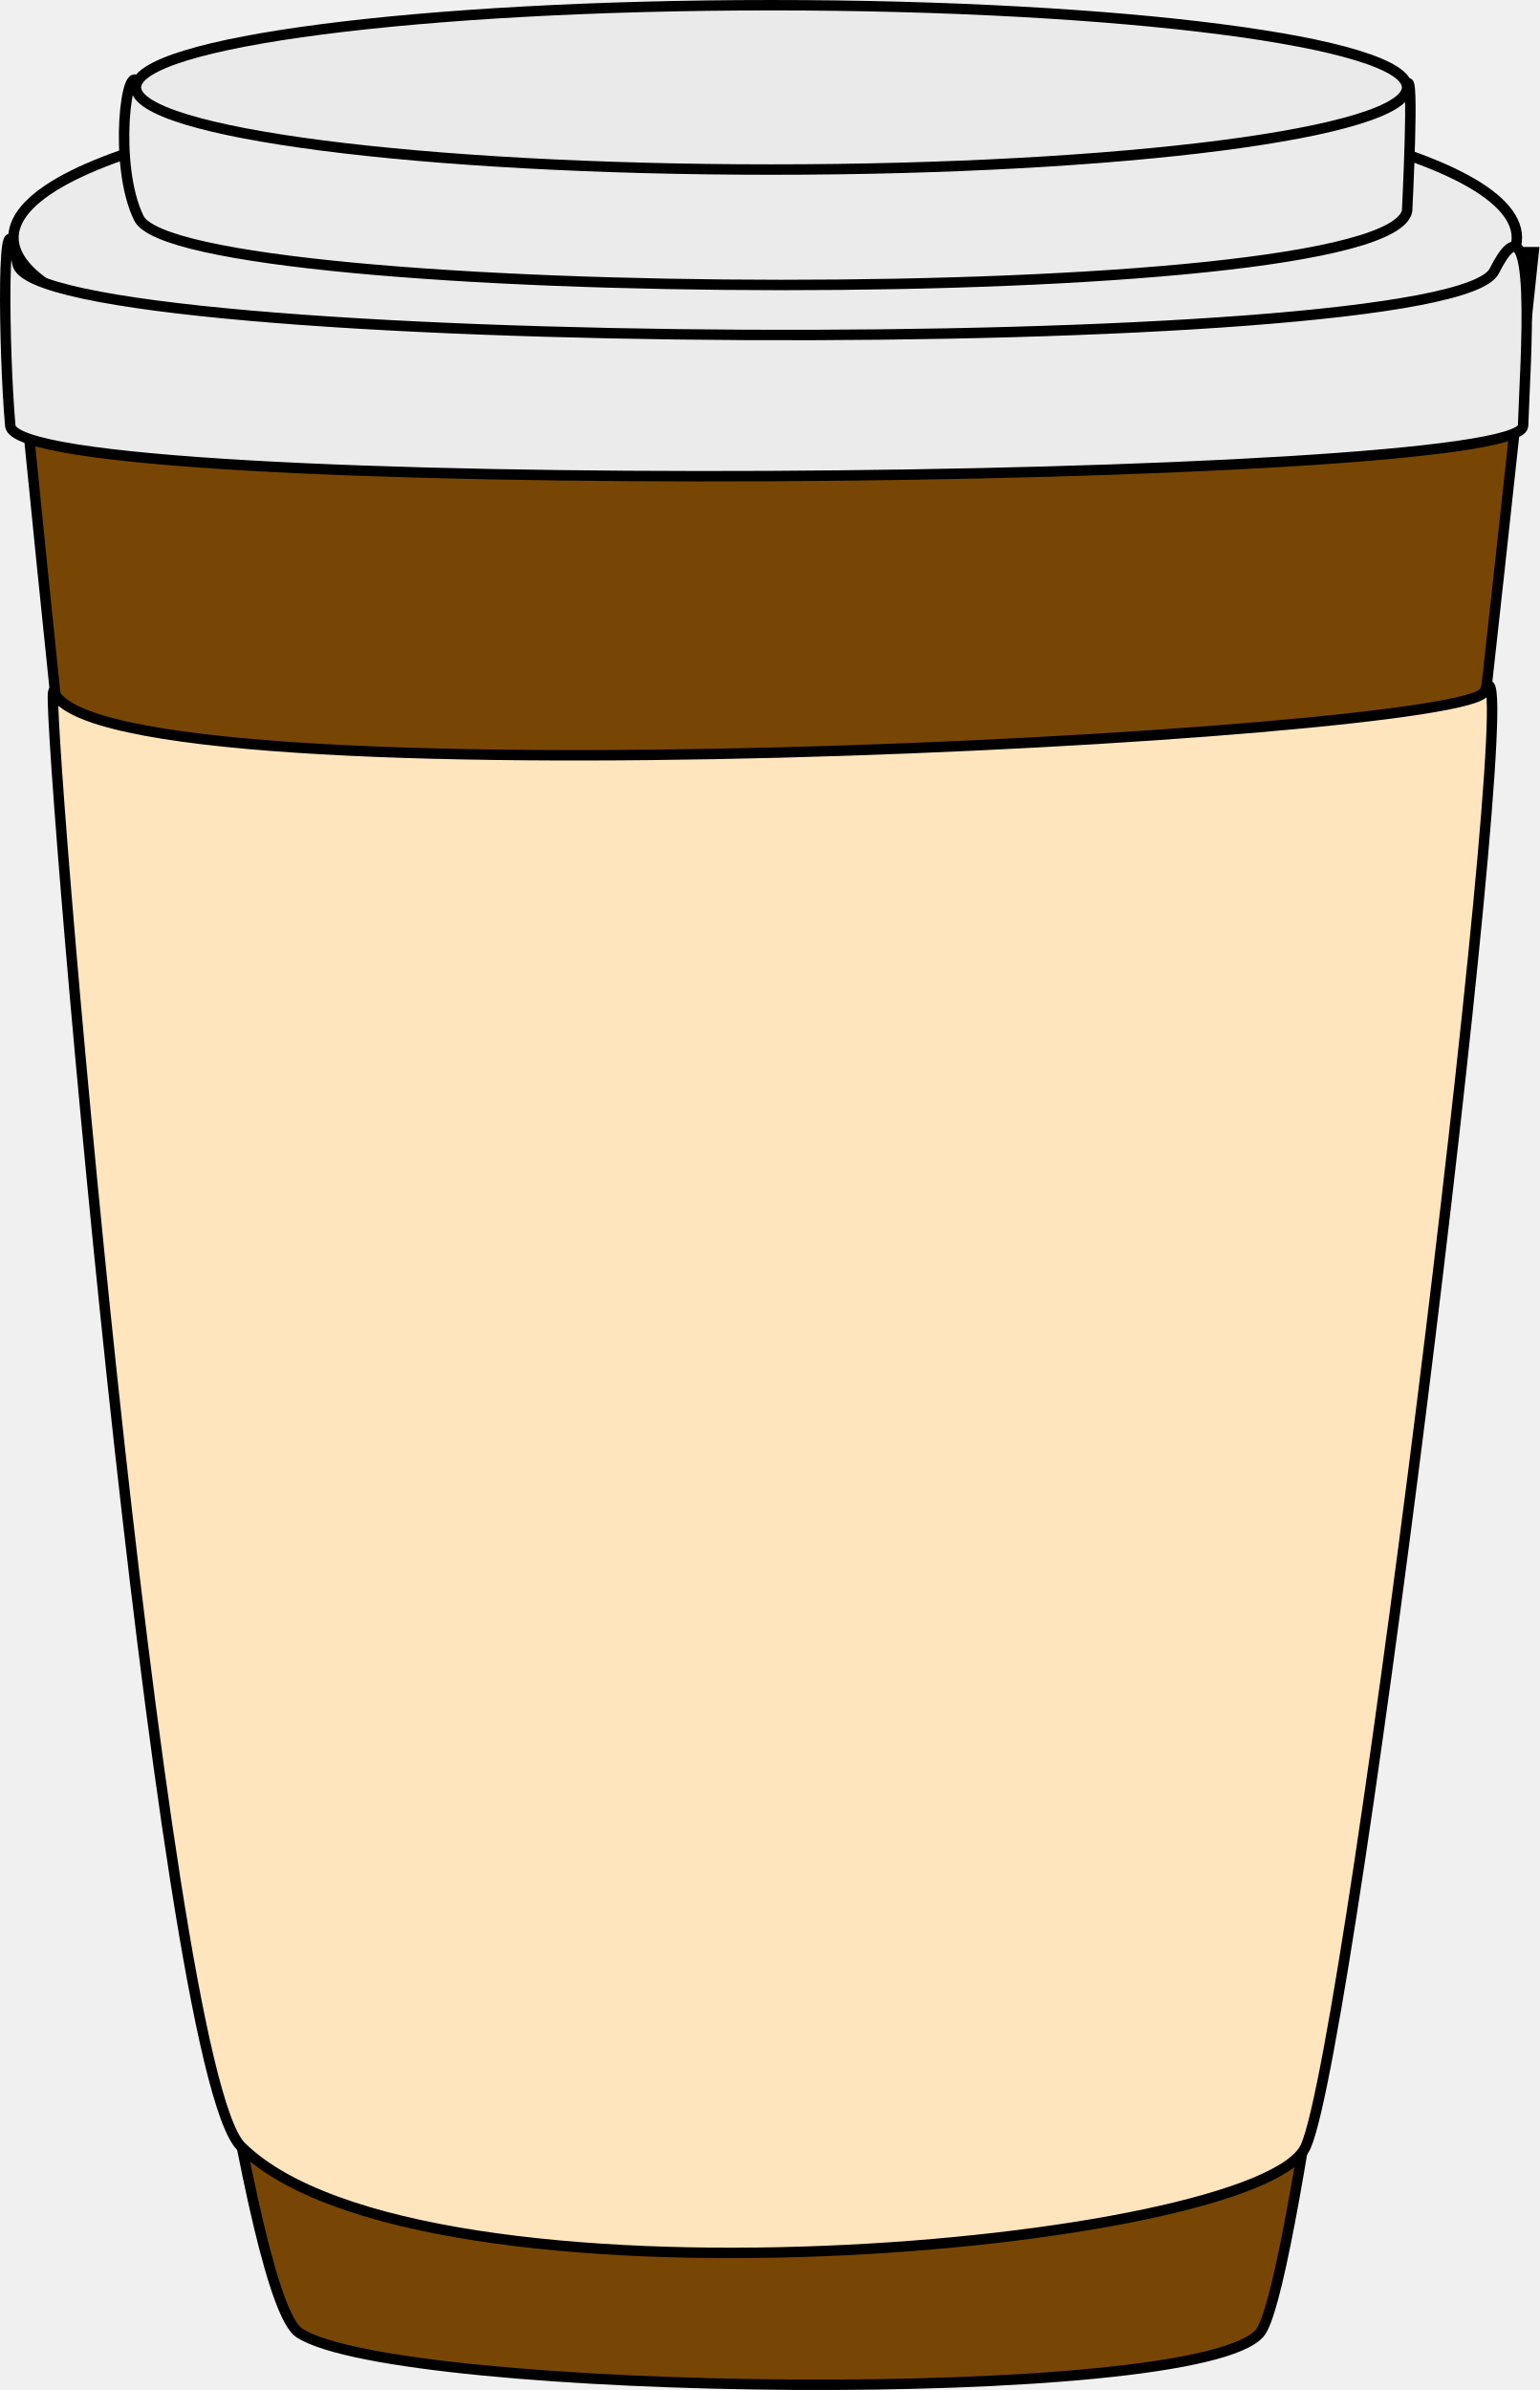
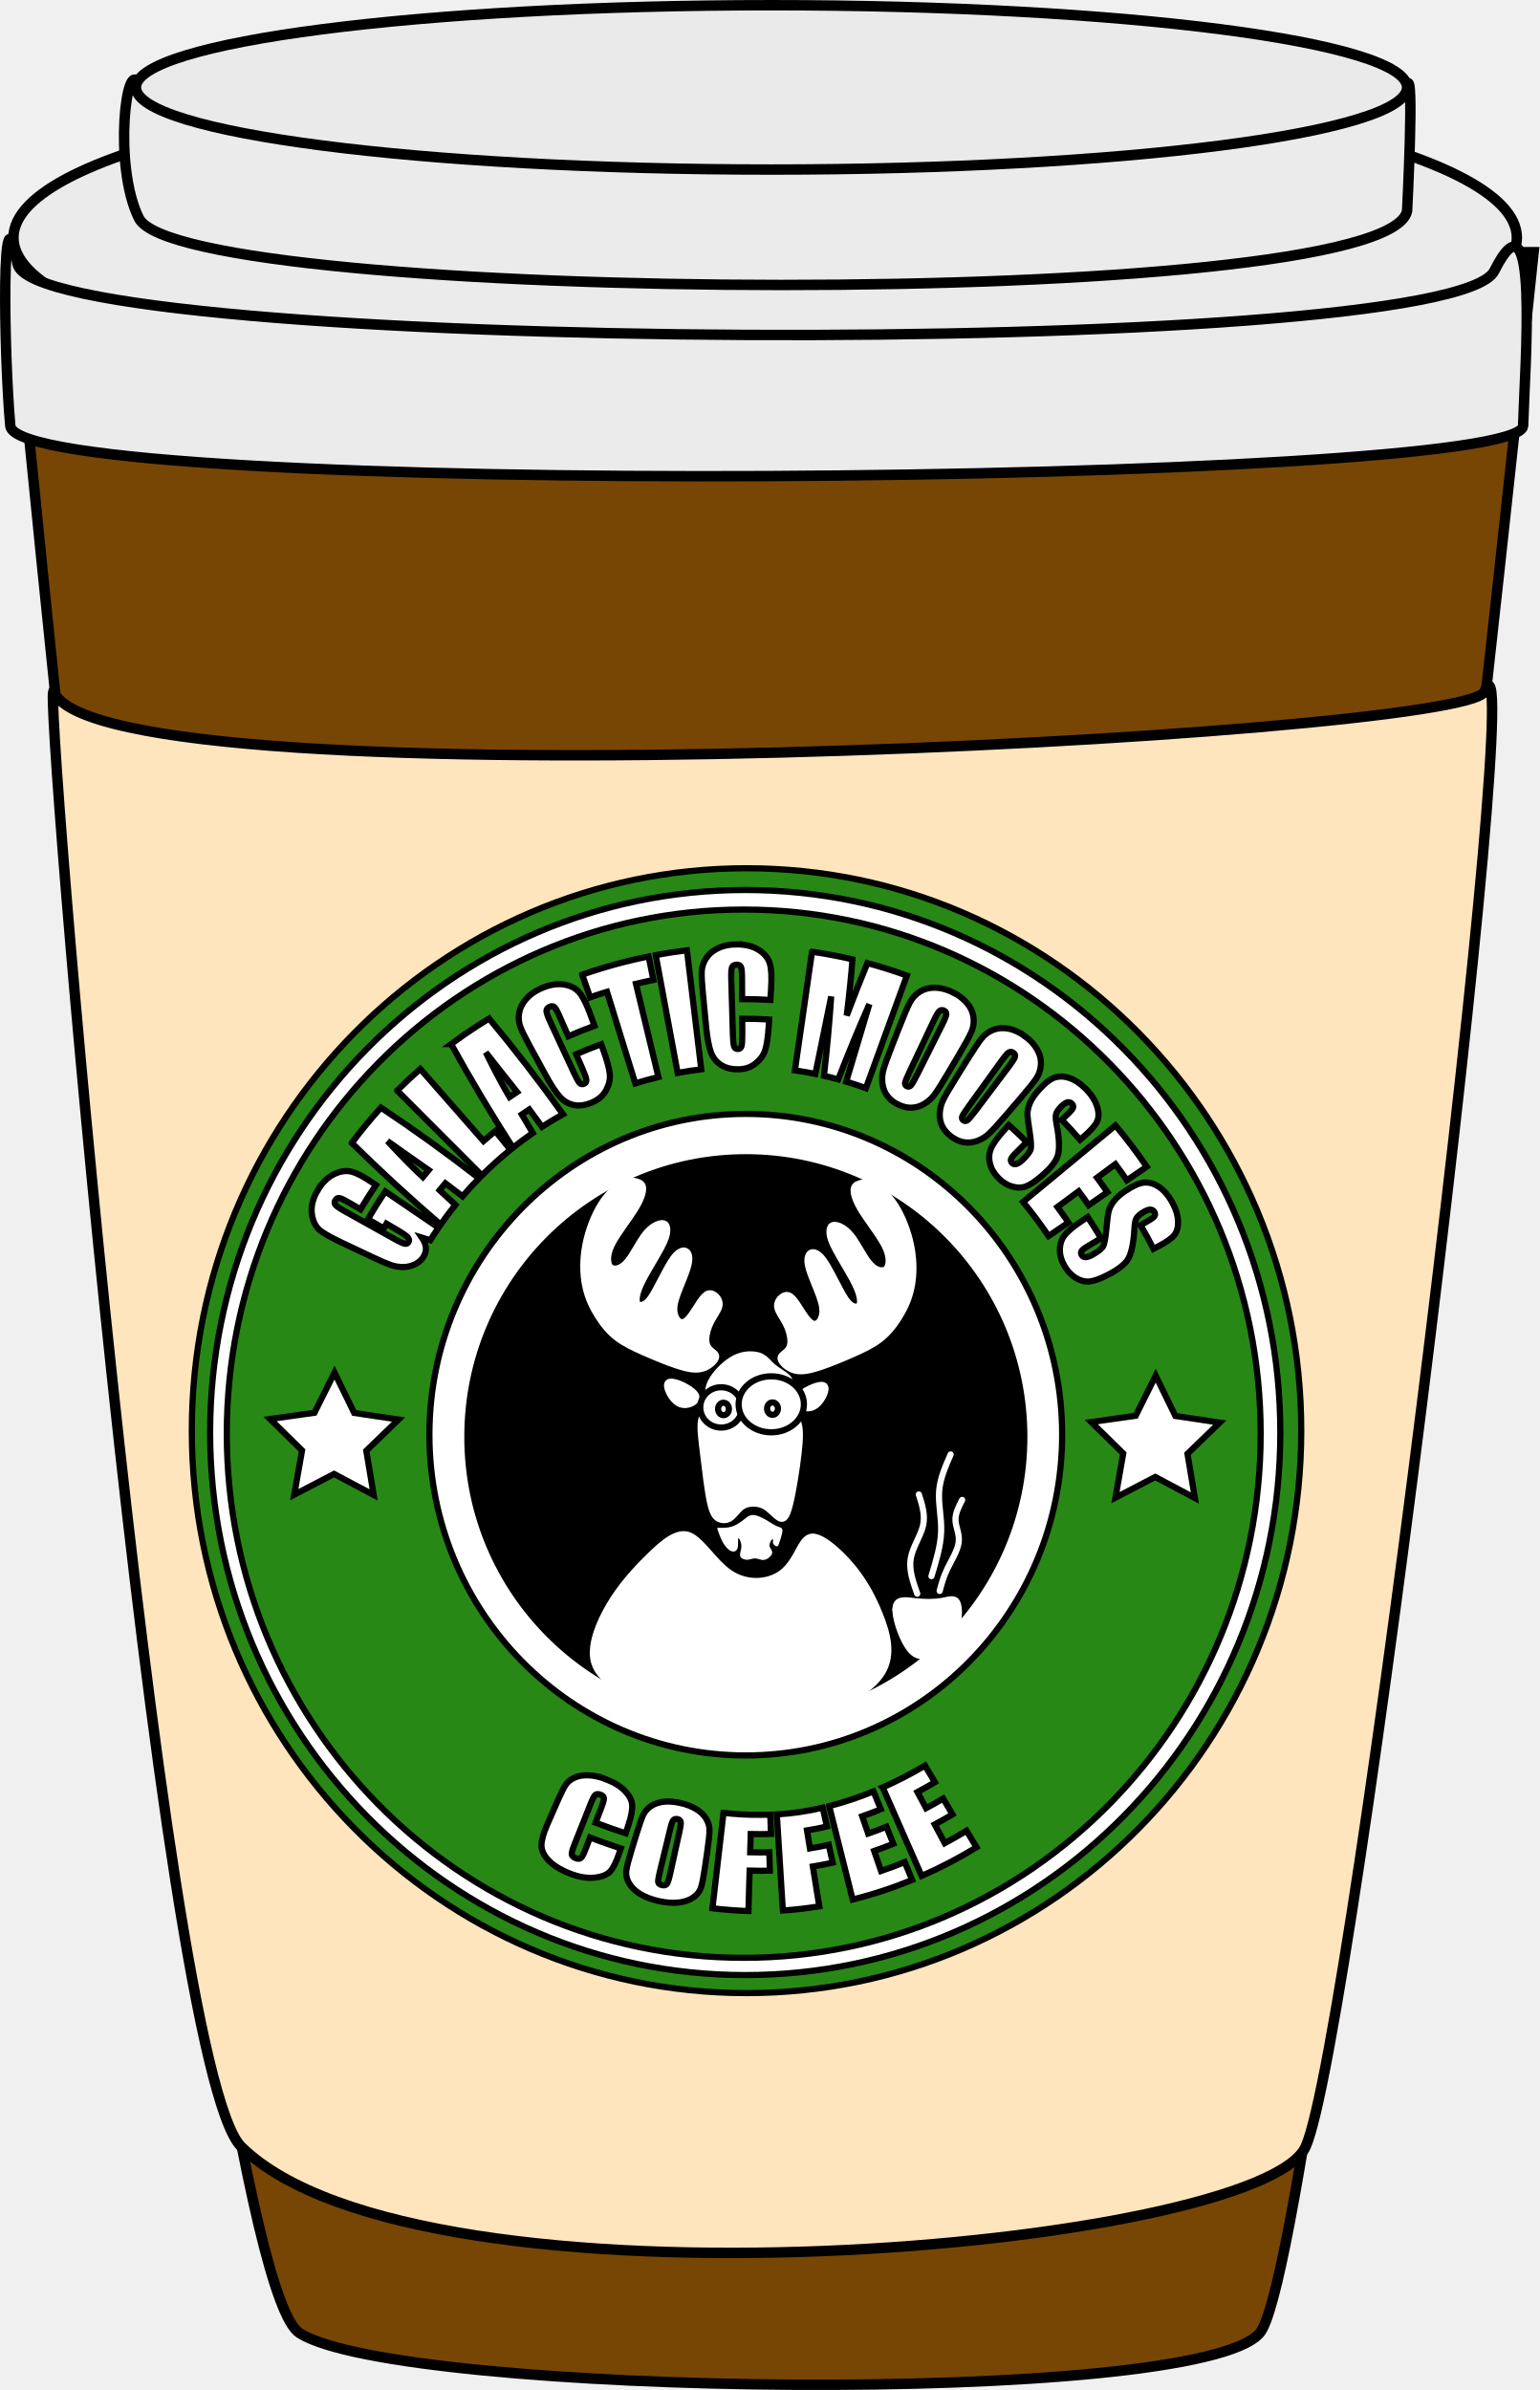
- <svg xmlns="http://www.w3.org/2000/svg" width="113.019mm" height="175.45mm" viewBox="0 0 113.019 175.45" version="1.1" id="svg5">
-   <defs id="defs2" />
+ <svg xmlns="http://www.w3.org/2000/svg" width="113.019mm" height="175.45mm" viewBox="0 0 113.019 175.45" version="1.1" id="svg5" xml:space="preserve">
+   <defs id="defs2">
+     <rect x="211.897" y="89.855" width="587.412" height="97.902" id="rect6142" />
+     <rect x="120.701" y="89.855" width="628.987" height="88.514" id="rect6136" />
+   </defs>
  <g id="layer1" transform="translate(-40.69632,-62.74494)">
    <path id="rect111" style="fill:#784604;fill-opacity:1;stroke:#000000;stroke-width:0.765;stroke-dasharray:none;stroke-opacity:1" d="M 41.516,81.258 H 153.29 c 0,0 -15.448,147.302 -20.108,152.755 -4.661,5.453 -63.253,4.663 -70.499,0 C 55.437,229.35 41.516,81.258 41.516,81.258 Z" />
    <ellipse style="fill:#ebebeb;fill-opacity:1;stroke:#000000;stroke-width:0.765;stroke-dasharray:none;stroke-opacity:1" id="path991" cx="96.871" cy="80.194" rx="55.187" ry="11.71" />
    <path id="rect4637" style="fill:#ebebeb;stroke:#000000;stroke-width:0.765" d="m 50.894,68.967 c 2.768,6.896 90.235,6.959 93.105,0 0.542,-1.315 0,9.269 0,9.269 -1.546,7.441 -89.966,6.861 -93.105,0.529 -1.92,-3.875 -0.894,-12.024 0,-9.798 z" />
    <path id="rect5372" style="fill:#ebebeb;stroke:#000000;stroke-width:0.765" d="m 41.98,82.108 c 1.194,6.612 105.095,7.141 108.419,0.529 3.323,-6.612 2.246,6.979 2.117,11.367 -0.13,4.388 -110.58,5.452 -111.065,0 -0.485,-5.452 -0.665,-18.509 0.529,-11.896 z" />
    <path id="rect5374" style="fill:#ffe5bd;fill-opacity:1;stroke:#000000;stroke-width:0.765" d="m 44.644,113.521 c 3.592,8.618 103.67,3.289 105.032,0 3.418,-8.249 -9.678,99.142 -13.123,106.806 -3.34,7.43 -64.967,13.012 -78.151,0 C 52.372,214.375 43.755,111.387 44.644,113.521 Z" />
    <ellipse style="fill:#eaeaea;fill-opacity:1;stroke:#000000;stroke-width:0.765;stroke-dasharray:none;stroke-opacity:1" id="path11302" cx="97.338" cy="69.16" rx="46.661" ry="6.032" />
+     <g id="layer1-7" transform="matrix(0.4536359,0,0,0.4536359,46.24737,105.3959)">
+       <ellipse style="fill:#288816;fill-opacity:1;stroke:#000000;stroke-width:1;stroke-dasharray:none" id="path234" cx="108.581" cy="137.5" rx="89.774" ry="91.016" />
+       <ellipse style="fill:#ffffff;fill-opacity:1;stroke:#000000;stroke-width:1;stroke-dasharray:none" id="path234-2" cx="108.369" cy="137.802" rx="86.598" ry="87.796" />
+       <ellipse style="fill:#288816;fill-opacity:1;stroke:#000000;stroke-width:1;stroke-dasharray:none" id="path234-2-2" cx="108.126" cy="137.988" rx="83.661" ry="84.819" />
+       <ellipse style="fill:#ffffff;fill-opacity:1;stroke:#000000;stroke-width:1;stroke-dasharray:none" id="path234-2-2-4" cx="108.459" cy="138.148" rx="51.201" ry="51.909" />
+       <text xml:space="preserve" transform="scale(0.2645833)" id="text6134" style="white-space:pre;shape-inside:url(#rect6136);display:inline;fill:#ffffff;fill-opacity:1;stroke:#000000;stroke-width:3.78;stroke-dasharray:none" />
+       <path id="path8706" style="font-size:74.667px;font-family:Impact;-inkscape-font-specification:Impact;white-space:pre;fill:#ffffff;stroke:#000000;stroke-width:1" d="m 32.178,89.862 c -0.764,1.339 -1.042,2.626 -0.851,3.802 0.188,1.166 0.637,2.011 1.308,2.549 0.676,0.541 1.846,1.196 3.526,1.989 l 5.213,2.459 c 1.204,0.568 2.133,0.961 2.769,1.178 0.632,0.214 1.287,0.314 1.964,0.31 0.676,-0.004 1.324,-0.164 1.948,-0.471 0.62,-0.316 1.079,-0.747 1.389,-1.304 0.26,-0.468 0.364,-0.942 0.31,-1.432 -0.058,-0.499 -0.271,-1.018 -0.642,-1.559 0.458,0.139 0.915,0.28 1.371,0.424 0.425,-0.684 0.866,-1.359 1.32,-2.025 l -8.597,-5.863 c -0.998,1.463 -1.939,2.965 -2.818,4.502 l 2.557,1.463 c 0.145,-0.253 0.292,-0.506 0.44,-0.757 l 1.98,1.169 c 0.776,0.458 1.272,0.817 1.484,1.067 0.217,0.246 0.251,0.495 0.105,0.749 -0.133,0.232 -0.339,0.321 -0.619,0.266 -0.286,-0.058 -0.813,-0.299 -1.571,-0.723 l -8.123,-4.538 c -0.865,-0.483 -1.374,-0.83 -1.53,-1.043 -0.155,-0.212 -0.158,-0.452 -0.005,-0.718 0.176,-0.306 0.41,-0.429 0.698,-0.368 0.29,0.061 0.91,0.372 1.867,0.935 l 1.517,0.892 c 0.788,-1.34 1.62,-2.652 2.495,-3.936 l -0.693,-0.472 c -1.315,-0.897 -2.388,-1.46 -3.242,-1.683 -0.856,-0.227 -1.812,-0.104 -2.854,0.402 -1.041,0.505 -1.963,1.422 -2.715,2.739 z M 68.336,57.092 c -1.015,0.459 -1.827,1.057 -2.426,1.773 -0.596,0.707 -0.95,1.463 -1.068,2.257 -0.111,0.791 -0.033,1.516 0.22,2.178 0.251,0.657 0.709,1.594 1.379,2.824 l 2.709,4.978 c 0.906,1.665 1.709,2.864 2.374,3.579 0.665,0.712 1.453,1.13 2.355,1.273 0.904,0.143 1.852,-0.024 2.881,-0.486 0.99,-0.445 1.707,-1.082 2.172,-1.946 0.47,-0.865 0.679,-1.726 0.598,-2.591 -0.074,-0.861 -0.449,-2.249 -1.133,-4.128 l -0.258,-0.709 c -1.369,0.498 -2.723,1.039 -4.057,1.622 l 0.974,2.229 c 0.425,0.972 0.651,1.613 0.677,1.914 0.033,0.3 -0.089,0.51 -0.364,0.634 -0.287,0.129 -0.531,0.084 -0.734,-0.139 -0.202,-0.222 -0.504,-0.763 -0.901,-1.617 l -3.796,-8.172 c -0.414,-0.892 -0.635,-1.492 -0.66,-1.807 -0.025,-0.314 0.146,-0.556 0.516,-0.723 0.327,-0.147 0.589,-0.126 0.78,0.06 0.197,0.176 0.489,0.714 0.883,1.615 l 1.353,3.096 c 1.396,-0.61 2.812,-1.176 4.243,-1.697 L 76.423,61.375 C 75.802,59.668 75.214,58.47 74.636,57.768 74.058,57.063 73.215,56.607 72.098,56.432 c -1.115,-0.175 -2.384,0.037 -3.762,0.66 z m 31.547,-7.154 c -0.693,0.012 -1.337,0.105 -1.925,0.274 -0.363,0.105 -0.705,0.239 -1.025,0.401 -0.829,0.416 -1.453,0.973 -1.875,1.657 -0.414,0.684 -0.626,1.382 -0.653,2.09 -0.028,0.703 0.027,1.744 0.161,3.138 l 0.54,5.64 c 0.181,1.887 0.449,3.304 0.779,4.223 0.332,0.916 0.891,1.61 1.66,2.096 0.384,0.242 0.808,0.419 1.274,0.533 0.468,0.114 0.979,0.165 1.539,0.156 1.072,-0.018 1.973,-0.317 2.736,-0.925 0.768,-0.607 1.299,-1.312 1.569,-2.137 0.275,-0.818 0.485,-2.241 0.61,-4.236 l 0.047,-0.753 c -1.451,-0.091 -2.905,-0.133 -4.359,-0.126 l 0.012,2.432 c 0.005,1.061 -0.041,1.739 -0.135,2.026 -0.088,0.288 -0.281,0.433 -0.581,0.438 -0.312,0.005 -0.517,-0.133 -0.615,-0.418 -0.097,-0.284 -0.161,-0.9 -0.189,-1.841 l -0.265,-9.006 c -0.029,-0.983 0.006,-1.622 0.107,-1.921 0.101,-0.298 0.356,-0.454 0.764,-0.46 0.361,-0.006 0.593,0.117 0.697,0.363 0.111,0.24 0.168,0.849 0.173,1.832 l 0.016,3.379 c 1.525,-0.007 3.05,0.037 4.572,0.132 l 0.115,-1.842 c 0.113,-1.813 0.054,-3.146 -0.198,-4.02 -0.25,-0.877 -0.845,-1.632 -1.807,-2.237 -0.96,-0.605 -2.22,-0.914 -3.745,-0.887 z m 35.149,7.751 c -1.012,-0.492 -1.986,-0.739 -2.898,-0.747 -0.913,-0.009 -1.724,0.212 -2.427,0.649 -0.696,0.44 -1.231,1.028 -1.617,1.751 -0.377,0.723 -0.916,1.981 -1.629,3.798 l -1.213,3.087 c -0.727,1.852 -1.205,3.179 -1.424,3.944 -0.221,0.771 -0.269,1.546 -0.162,2.322 0.107,0.777 0.379,1.444 0.812,2.01 0.443,0.562 1.01,1.006 1.711,1.348 0.74,0.361 1.458,0.532 2.178,0.511 0.719,-0.021 1.404,-0.225 2.061,-0.622 0.389,-0.231 0.747,-0.506 1.072,-0.827 0.228,-0.226 0.439,-0.474 0.633,-0.746 0.477,-0.658 1.221,-1.837 2.209,-3.51 l 1.688,-2.856 c 1.018,-1.723 1.686,-2.941 2.013,-3.681 0.129,-0.292 0.226,-0.592 0.29,-0.901 0.096,-0.468 0.116,-0.955 0.055,-1.461 -0.101,-0.839 -0.446,-1.614 -1.038,-2.31 -0.58,-0.699 -1.355,-1.291 -2.315,-1.758 z m 11.737,7.146 c -0.897,-0.663 -1.803,-1.082 -2.694,-1.257 -0.891,-0.175 -1.726,-0.109 -2.496,0.19 -0.764,0.304 -1.396,0.782 -1.906,1.423 -0.502,0.641 -1.26,1.779 -2.293,3.435 l -1.753,2.812 c -1.052,1.687 -1.762,2.904 -2.117,3.616 -0.357,0.717 -0.546,1.468 -0.581,2.248 -0.036,0.781 0.111,1.483 0.436,2.116 0.335,0.631 0.815,1.17 1.448,1.635 0.667,0.49 1.349,0.792 2.066,0.904 0.716,0.112 1.431,0.038 2.149,-0.233 0.723,-0.266 1.378,-0.675 1.955,-1.239 0.584,-0.563 1.519,-1.589 2.781,-3.06 l 2.155,-2.51 c 1.3,-1.514 2.168,-2.594 2.619,-3.262 0.448,-0.665 0.706,-1.414 0.758,-2.252 0.052,-0.838 -0.143,-1.654 -0.592,-2.438 -0.437,-0.784 -1.084,-1.5 -1.935,-2.129 z m 9.764,8.461 c -0.85,-0.857 -1.732,-1.435 -2.618,-1.732 -0.882,-0.303 -1.697,-0.32 -2.436,-0.064 -0.737,0.262 -1.587,0.95 -2.574,2.058 -0.683,0.767 -1.152,1.481 -1.415,2.132 -0.257,0.657 -0.379,1.247 -0.364,1.769 0.015,0.539 0.149,1.45 0.355,2.827 0.207,1.345 0.252,2.256 0.19,2.688 -0.068,0.437 -0.515,1.045 -1.341,1.835 -0.375,0.358 -0.706,0.579 -0.99,0.663 -0.28,0.089 -0.513,0.035 -0.703,-0.159 -0.189,-0.194 -0.249,-0.403 -0.18,-0.628 0.074,-0.219 0.367,-0.588 0.88,-1.1 l 1.666,-1.666 c -0.945,-0.947 -1.915,-1.866 -2.909,-2.756 l -0.844,0.945 c -0.964,1.079 -1.622,1.999 -1.975,2.74 -0.354,0.744 -0.429,1.553 -0.244,2.432 0.189,0.884 0.642,1.684 1.366,2.433 0.66,0.682 1.383,1.144 2.194,1.39 0.816,0.24 1.554,0.252 2.217,0.017 0.664,-0.229 1.529,-0.791 2.577,-1.69 1.446,-1.24 2.328,-2.321 2.634,-3.276 0.3,-0.936 0.302,-2.637 -0.171,-5.036 -0.168,-0.841 -0.202,-1.43 -0.081,-1.773 0.115,-0.346 0.401,-0.75 0.856,-1.207 0.355,-0.356 0.671,-0.57 0.95,-0.642 0.284,-0.066 0.531,0.006 0.737,0.216 0.19,0.193 0.259,0.396 0.208,0.606 -0.051,0.211 -0.318,0.548 -0.801,1.013 l -1.034,0.996 c 1.013,1.049 1.998,2.125 2.953,3.226 l 0.58,-0.502 c 1.168,-1.011 1.895,-1.83 2.181,-2.477 0.296,-0.642 0.299,-1.45 -0.013,-2.417 -0.307,-0.96 -0.923,-1.924 -1.852,-2.862 z m 13.881,18.127 c -0.602,-1.027 -1.303,-1.793 -2.082,-2.292 -0.772,-0.504 -1.553,-0.717 -2.334,-0.651 -0.779,0.073 -1.781,0.526 -3.022,1.353 -0.859,0.572 -1.498,1.146 -1.92,1.713 -0.418,0.573 -0.685,1.116 -0.803,1.627 -0.121,0.524 -0.221,1.452 -0.358,2.841 -0.128,1.364 -0.303,2.261 -0.466,2.669 -0.171,0.41 -0.753,0.895 -1.747,1.464 -0.451,0.258 -0.827,0.392 -1.126,0.404 -0.295,0.017 -0.512,-0.093 -0.652,-0.331 -0.14,-0.238 -0.15,-0.459 -0.028,-0.662 0.124,-0.197 0.5,-0.483 1.125,-0.856 l 2.031,-1.213 c -0.693,-1.159 -1.413,-2.303 -2.16,-3.428 l -1.061,0.704 c -1.212,0.805 -2.084,1.534 -2.613,2.169 -0.53,0.637 -0.801,1.414 -0.829,2.329 -0.025,0.921 0.233,1.828 0.774,2.75 0.493,0.84 1.101,1.476 1.843,1.917 0.749,0.437 1.471,0.627 2.174,0.557 0.703,-0.064 1.677,-0.408 2.905,-1.036 1.695,-0.867 2.803,-1.714 3.324,-2.57 0.512,-0.842 0.913,-2.492 1.041,-4.935 0.043,-0.856 0.157,-1.436 0.36,-1.739 0.198,-0.308 0.575,-0.631 1.131,-0.964 0.433,-0.259 0.793,-0.391 1.08,-0.393 0.291,0.004 0.512,0.132 0.659,0.384 0.136,0.232 0.152,0.445 0.05,0.636 -0.102,0.192 -0.444,0.455 -1.027,0.79 l -1.248,0.719 c 0.724,1.259 1.417,2.534 2.08,3.822 l 0.682,-0.352 c 1.372,-0.709 2.272,-1.335 2.705,-1.893 0.442,-0.553 0.642,-1.332 0.581,-2.338 -0.058,-0.998 -0.411,-2.071 -1.069,-3.193 z M 37.776,82.069 c 4.653,4.57 9.446,8.975 14.374,13.207 0.76,-1.088 1.559,-2.152 2.394,-3.188 -0.857,-0.788 -1.712,-1.579 -2.563,-2.374 0.308,-0.379 0.62,-0.754 0.936,-1.126 0.929,0.701 1.856,1.405 2.78,2.112 0.857,-0.999 1.748,-1.971 2.67,-2.913 -5.137,-3.997 -10.431,-7.813 -15.874,-11.437 -1.66,1.829 -3.235,3.737 -4.717,5.718 z m 7.344,-8.475 13.711,13.725 c 1.465,-1.463 3.007,-2.85 4.616,-4.153 l -2.443,-3.018 c -0.648,0.525 -1.286,1.062 -1.913,1.612 L 48.858,70.093 c -1.284,1.126 -2.53,2.293 -3.738,3.5 z m 8.727,-7.529 c 3.157,5.71 6.495,11.304 10.008,16.774 1.043,-0.83 2.114,-1.624 3.209,-2.38 -0.597,-1 -1.191,-2.002 -1.781,-3.007 0.403,-0.276 0.809,-0.547 1.218,-0.813 0.69,0.937 1.378,1.877 2.062,2.818 0.033,-0.022 0.067,-0.043 0.1,-0.065 1.076,-0.692 2.175,-1.349 3.295,-1.972 -3.788,-5.292 -7.776,-10.458 -11.959,-15.485 -0.613,0.371 -1.222,0.75 -1.825,1.138 -1.477,0.949 -2.921,1.947 -4.329,2.992 z m 21.216,-11.227 1.284,3.664 c 0.904,-0.317 1.814,-0.617 2.73,-0.899 l 4.581,14.826 c 1.236,-0.382 2.483,-0.725 3.739,-1.028 L 83.763,56.316 c 0.936,-0.225 1.875,-0.433 2.819,-0.623 L 85.816,51.888 c -3.649,0.734 -7.244,1.72 -10.753,2.949 z m 11.897,-3.171 3.549,19.067 c 1.268,-0.236 2.543,-0.432 3.821,-0.586 L 92.015,50.893 c -1.694,0.204 -3.38,0.462 -5.055,0.773 z m 25.299,-0.544 -2.772,19.199 c 1.109,0.16 2.215,0.352 3.313,0.576 l 2.56,-12.536 c -0.289,4.294 -0.681,8.574 -1.176,12.836 0.775,0.178 1.546,0.371 2.312,0.581 1.584,-4.091 3.264,-8.151 5.04,-12.175 l -3.749,12.543 c 1.073,0.32 2.136,0.671 3.187,1.053 l 6.632,-18.22 c -2.1,-0.765 -4.233,-1.438 -6.389,-2.016 -1.158,2.815 -2.273,5.644 -3.344,8.487 0.2,-1.646 0.384,-3.295 0.554,-4.946 0.17,-1.585 0.289,-2.971 0.364,-4.15 -2.158,-0.504 -4.337,-0.916 -6.531,-1.233 z m 49.113,28.108 -14.958,12.377 c 1.452,1.767 2.829,3.613 4.128,5.523 l 3.216,-2.191 c -0.578,-0.849 -1.171,-1.687 -1.78,-2.512 l 3.437,-2.542 c 0.547,0.74 1.082,1.489 1.604,2.247 l 3.045,-2.1 c -0.546,-0.791 -1.105,-1.573 -1.676,-2.345 l 2.964,-2.192 c 0.638,0.86 1.259,1.731 1.865,2.613 l 3.208,-2.202 c -1.578,-2.295 -3.263,-4.525 -5.053,-6.676 z M 133.617,60.648 c 0.276,0.134 0.398,0.338 0.368,0.609 -0.019,0.268 -0.231,0.803 -0.635,1.61 l -3.988,7.968 c -0.51,1.02 -0.87,1.65 -1.073,1.886 -0.204,0.237 -0.428,0.295 -0.674,0.176 -0.24,-0.117 -0.339,-0.31 -0.295,-0.581 0.049,-0.267 0.315,-0.912 0.797,-1.928 l 3.876,-8.181 c 0.428,-0.903 0.742,-1.414 0.949,-1.538 0.216,-0.127 0.442,-0.134 0.675,-0.021 z m 11.23,6.833 c 0.245,0.181 0.327,0.403 0.249,0.662 -0.068,0.259 -0.372,0.745 -0.914,1.465 l -5.346,7.097 c -0.684,0.908 -1.151,1.462 -1.393,1.657 -0.243,0.196 -0.475,0.212 -0.696,0.049 -0.216,-0.159 -0.278,-0.366 -0.187,-0.624 0.096,-0.253 0.474,-0.838 1.13,-1.747 l 5.283,-7.324 c 0.583,-0.808 0.984,-1.253 1.208,-1.337 0.235,-0.085 0.457,-0.052 0.664,0.101 z M 43.54,81.759 c 2.64,1.873 4.86,3.44 6.678,4.695 -0.318,0.375 -0.631,0.753 -0.94,1.135 -1.232,-1.134 -3.231,-3.118 -5.737,-5.829 z M 59.462,67.416 c 1.995,2.548 3.679,4.686 5.063,6.406 -0.411,0.269 -0.82,0.542 -1.225,0.82 -0.857,-1.438 -2.209,-3.912 -3.838,-7.226 z" class="UnoptimicedTransforms" transform="translate(6.922446,8.870968)" />
+       <path id="path11286" style="font-size:19.756px;font-family:Impact;-inkscape-font-specification:Impact;fill:#ffffff;stroke:#000000" d="m 86.864,192.309 c -0.987,-0.382 -1.915,-0.592 -2.797,-0.625 -0.872,-0.036 -1.628,0.089 -2.271,0.383 -0.635,0.297 -1.113,0.682 -1.428,1.162 -0.312,0.474 -0.696,1.227 -1.149,2.257 l -1.836,4.176 c -0.616,1.402 -0.928,2.517 -0.93,3.355 6.38e-4,0.829 0.387,1.654 1.176,2.46 0.788,0.805 1.94,1.521 3.456,2.112 1.46,0.569 2.795,0.783 3.971,0.654 1.185,-0.126 2.029,-0.475 2.53,-1.022 0.512,-0.547 1.013,-1.587 1.515,-3.129 l 0.189,-0.58 c -1.677,-0.546 -3.34,-1.136 -4.986,-1.761 l -0.698,1.838 c -0.305,0.803 -0.558,1.29 -0.762,1.461 -0.195,0.174 -0.483,0.189 -0.861,0.041 -0.394,-0.153 -0.603,-0.362 -0.629,-0.622 -0.026,-0.261 0.102,-0.744 0.383,-1.452 l 2.687,-6.766 c 0.293,-0.737 0.536,-1.198 0.726,-1.379 0.191,-0.182 0.478,-0.197 0.86,-0.049 0.338,0.131 0.52,0.307 0.545,0.531 0.034,0.22 -0.089,0.702 -0.371,1.444 l -0.969,2.553 c 1.612,0.612 3.236,1.189 4.87,1.723 l 0.462,-1.417 c 0.453,-1.39 0.644,-2.465 0.581,-3.212 -0.062,-0.755 -0.459,-1.501 -1.181,-2.249 -0.723,-0.749 -1.745,-1.37 -3.084,-1.888 z m 12.189,3.887 c -0.983,-0.233 -1.876,-0.319 -2.696,-0.245 -0.819,0.074 -1.529,0.299 -2.13,0.684 -0.593,0.388 -1.035,0.878 -1.317,1.479 -0.271,0.595 -0.642,1.65 -1.102,3.151 l -0.785,2.56 c -0.473,1.543 -0.754,2.632 -0.843,3.281 -0.089,0.647 0.05,1.312 0.43,1.992 0.379,0.68 0.978,1.279 1.8,1.782 0.832,0.499 1.826,0.888 2.975,1.148 1.211,0.275 2.314,0.35 3.286,0.239 0.973,-0.112 1.771,-0.398 2.388,-0.844 0.626,-0.445 1.028,-0.986 1.218,-1.612 0.201,-0.634 0.41,-1.717 0.636,-3.267 l 0.384,-2.633 c 0.231,-1.581 0.347,-2.705 0.35,-3.348 0.003,-0.647 -0.189,-1.274 -0.563,-1.888 -0.374,-0.614 -0.908,-1.119 -1.606,-1.531 -0.689,-0.417 -1.492,-0.729 -2.424,-0.95 z m 6.859,1.56 -1.792,15.448 c 1.921,0.223 3.862,0.374 5.823,0.446 l 0.196,-6.544 c 0.585,0.018 1.171,0.028 1.759,0.029 0.507,-8.9e-4 1.014,-0.009 1.521,-0.025 l -0.089,-2.965 c -0.477,0.014 -0.955,0.02 -1.432,0.019 -0.557,0.002 -1.113,-0.006 -1.669,-0.021 l 0.089,-2.954 c 0.526,0.013 1.053,0.018 1.579,0.014 0.567,0.003 1.135,-0.005 1.702,-0.025 l -0.118,-3.118 c -0.529,0.016 -1.057,0.022 -1.585,0.017 -1.983,0.025 -3.979,-0.088 -5.982,-0.321 z m 8.63,0.257 0.975,15.547 c 1.985,-0.132 3.953,-0.358 5.898,-0.671 l -1.045,-6.453 c 1.076,-0.174 2.147,-0.379 3.211,-0.614 l -0.64,-2.893 c -1.01,0.224 -2.025,0.419 -3.044,0.585 l -0.472,-2.913 c 1.08,-0.176 2.157,-0.388 3.23,-0.635 l -0.694,-3.039 c -2.462,0.571 -4.943,0.943 -7.419,1.086 z m 8.474,-1.343 3.8,15.113 c 3.296,-0.819 6.512,-1.884 9.625,-3.163 l -1.195,-2.893 c -1.261,0.519 -2.539,1.001 -3.831,1.445 l -1.12,-3.247 c 1.043,-0.359 2.077,-0.746 3.101,-1.158 l -1.112,-2.759 c -0.978,0.395 -1.964,0.765 -2.958,1.108 l -0.966,-2.8 c 1.01,-0.351 2.013,-0.73 3.007,-1.137 l -1.18,-2.899 c -2.355,0.966 -4.753,1.772 -7.171,2.389 z m 8.664,-3.025 6.299,14.323 c 3.078,-1.349 6.048,-2.905 8.886,-4.638 l -1.616,-2.676 c -1.156,0.703 -2.333,1.376 -3.531,2.016 l -1.62,-3.036 c 0.973,-0.519 1.933,-1.061 2.879,-1.623 l -1.517,-2.556 c -0.909,0.538 -1.831,1.056 -2.763,1.554 l -1.397,-2.618 c 0.954,-0.508 1.897,-1.038 2.827,-1.59 l -1.604,-2.684 c -2.22,1.31 -4.508,2.495 -6.844,3.527 z m -33.202,5.128 c 0.29,0.068 0.457,0.212 0.502,0.433 0.054,0.216 0.003,0.679 -0.153,1.387 l -1.544,6.996 c -0.198,0.897 -0.373,1.452 -0.53,1.668 -0.156,0.215 -0.419,0.283 -0.788,0.199 -0.36,-0.082 -0.566,-0.24 -0.619,-0.471 -0.044,-0.229 0.041,-0.782 0.255,-1.663 l 1.718,-7.082 c 0.189,-0.78 0.367,-1.234 0.531,-1.359 0.173,-0.13 0.382,-0.166 0.628,-0.108 z" class="UnoptimicedTransforms" transform="translate(-1.058333,1.5875)" />
+       <path style="fill:#ffffff;fill-opacity:1;stroke:#000000;stroke-width:1;stroke-dasharray:none" id="path11377" d="m 45.065,137.323 -6.411,-3.405 -6.44,3.35 1.258,-7.149 -5.176,-5.089 7.188,-1.013 3.241,-6.496 3.185,6.523 7.179,1.075 -5.22,5.044 z" transform="translate(3.175,10.58333)" />
+       <path style="fill:#ffffff;fill-opacity:1;stroke:#000000;stroke-width:1;stroke-dasharray:none" id="path11377-5" d="m 45.065,137.323 -6.411,-3.405 -6.44,3.35 1.258,-7.149 -5.176,-5.089 7.188,-1.013 3.241,-6.496 3.185,6.523 7.179,1.075 -5.22,5.044 z" transform="translate(136.0739,11.07196)" />
+       <ellipse style="fill:#000000;fill-opacity:1;stroke:#000000;stroke-width:1;stroke-dasharray:none" id="path11472" cx="108.468" cy="138.496" rx="45.065" ry="45.242" />
+       <path style="fill:#ffffff;fill-opacity:1;stroke:#ffffff;stroke-width:0.813;stroke-dasharray:none;stroke-opacity:1" d="m 91.174,97.221 c -0.561,-0.255 -1.444,-0.425 -2.565,0.068 -1.121,0.493 -2.48,1.648 -3.636,3.466 -1.155,1.818 -2.107,4.298 -2.565,6.694 -0.459,2.396 -0.425,4.706 -0.017,6.66 0.408,1.954 1.189,3.551 2.073,4.944 0.883,1.393 1.869,2.582 3.126,3.534 1.257,0.951 2.786,1.665 4.451,2.395 1.665,0.731 3.466,1.478 5.08,2.022 1.614,0.544 3.041,0.883 4.247,0.578 1.206,-0.306 2.191,-1.257 2.361,-1.886 0.17,-0.629 -0.476,-0.934 -0.917,-1.342 -0.442,-0.408 -0.68,-0.917 -0.663,-1.682 0.017,-0.765 0.289,-1.784 0.764,-2.718 0.476,-0.934 1.155,-1.784 1.342,-2.514 0.187,-0.73 -0.119,-1.342 -0.527,-1.75 -0.408,-0.408 -0.917,-0.612 -1.393,-0.459 -0.476,0.153 -0.918,0.663 -1.444,1.444 -0.527,0.782 -1.138,1.835 -1.665,2.463 -0.527,0.629 -0.968,0.832 -1.359,0.663 -0.391,-0.17 -0.73,-0.713 -0.85,-1.41 -0.119,-0.697 -0.017,-1.546 0.493,-2.956 0.51,-1.41 1.427,-3.381 1.75,-4.706 0.323,-1.325 0.051,-2.005 -0.323,-2.294 -0.374,-0.289 -0.849,-0.187 -1.291,0.085 -0.442,0.272 -0.85,0.714 -1.393,1.58 -0.544,0.866 -1.223,2.158 -1.852,3.364 -0.629,1.206 -1.206,2.327 -1.784,2.956 -0.578,0.629 -1.155,0.764 -1.461,0.578 -0.306,-0.187 -0.34,-0.696 -0.204,-1.376 0.136,-0.68 0.442,-1.529 1.206,-2.939 0.765,-1.41 1.988,-3.381 2.701,-4.723 0.714,-1.342 0.917,-2.056 0.968,-2.65 0.051,-0.595 -0.051,-1.07 -0.357,-1.308 -0.306,-0.238 -0.815,-0.238 -1.461,0.051 -0.646,0.289 -1.427,0.866 -2.243,2.022 -0.816,1.155 -1.665,2.888 -2.48,3.89 -0.815,1.002 -1.597,1.274 -2.123,1.223 -0.527,-0.051 -0.798,-0.425 -0.883,-1.104 -0.085,-0.68 0.017,-1.665 0.866,-3.177 0.849,-1.512 2.446,-3.551 3.415,-5.097 0.968,-1.546 1.308,-2.599 1.359,-3.296 0.051,-0.696 -0.187,-1.036 -0.747,-1.291 z" id="path18106" />
+       <path style="fill:#ffffff;fill-opacity:1;stroke:#ffffff;stroke-width:0.813;stroke-dasharray:none;stroke-opacity:1" d="m 126.577,97.497 c 0.561,-0.255 1.444,-0.425 2.565,0.068 1.121,0.493 2.48,1.648 3.636,3.466 1.155,1.818 2.107,4.298 2.565,6.694 0.459,2.396 0.425,4.706 0.017,6.66 -0.408,1.954 -1.189,3.551 -2.073,4.944 -0.883,1.393 -1.869,2.582 -3.126,3.534 -1.257,0.951 -2.786,1.665 -4.451,2.395 -1.665,0.731 -3.466,1.478 -5.08,2.022 -1.614,0.544 -3.041,0.883 -4.247,0.578 -1.206,-0.306 -2.191,-1.257 -2.361,-1.886 -0.17,-0.629 0.476,-0.934 0.917,-1.342 0.442,-0.408 0.68,-0.917 0.663,-1.682 -0.017,-0.765 -0.289,-1.784 -0.764,-2.718 -0.476,-0.934 -1.155,-1.784 -1.342,-2.514 -0.187,-0.73 0.119,-1.342 0.527,-1.75 0.408,-0.408 0.917,-0.612 1.393,-0.459 0.476,0.153 0.918,0.663 1.444,1.444 0.527,0.782 1.138,1.835 1.665,2.463 0.527,0.629 0.968,0.832 1.359,0.663 0.391,-0.17 0.73,-0.713 0.85,-1.41 0.119,-0.697 0.017,-1.546 -0.493,-2.956 -0.51,-1.41 -1.427,-3.381 -1.75,-4.706 -0.323,-1.325 -0.051,-2.005 0.323,-2.294 0.374,-0.289 0.849,-0.187 1.291,0.085 0.442,0.272 0.85,0.714 1.393,1.58 0.544,0.866 1.223,2.158 1.852,3.364 0.629,1.206 1.206,2.327 1.784,2.956 0.578,0.629 1.155,0.764 1.461,0.578 0.306,-0.187 0.34,-0.696 0.204,-1.376 -0.136,-0.68 -0.442,-1.529 -1.206,-2.939 -0.765,-1.41 -1.988,-3.381 -2.701,-4.723 -0.714,-1.342 -0.917,-2.056 -0.968,-2.65 -0.051,-0.595 0.051,-1.07 0.357,-1.308 0.306,-0.238 0.815,-0.238 1.461,0.051 0.646,0.289 1.427,0.866 2.243,2.022 0.816,1.155 1.665,2.888 2.48,3.89 0.815,1.002 1.597,1.274 2.123,1.223 0.527,-0.051 0.798,-0.425 0.883,-1.104 0.085,-0.68 -0.017,-1.665 -0.866,-3.177 -0.849,-1.512 -2.446,-3.551 -3.415,-5.097 -0.968,-1.546 -1.308,-2.599 -1.359,-3.296 -0.051,-0.696 0.187,-1.036 0.747,-1.291 z" id="path18106-3" />
+       <path style="fill:#ffffff;fill-opacity:1;stroke:#ffffff;stroke-width:1;stroke-dasharray:none;stroke-opacity:1" d="m 96.14,129.595 c -0.878,0.209 -0.209,1.798 0.544,2.718 0.753,0.92 1.589,1.171 2.467,0.962 0.878,-0.209 1.798,-0.878 1.045,-1.798 -0.753,-0.92 -3.178,-2.091 -4.056,-1.882 z" id="path19724" />
+       <path style="fill:#ffffff;fill-opacity:1;stroke:#ffffff;stroke-width:1;stroke-dasharray:none;stroke-opacity:1" d="m 120.943,130.122 c 0.878,0.209 0.209,1.798 -0.544,2.718 -0.753,0.92 -1.589,1.171 -2.467,0.962 -0.878,-0.209 -1.798,-0.878 -1.045,-1.798 0.753,-0.92 3.178,-2.091 4.056,-1.882 z" id="path19724-5" />
+       <path style="fill:#ffffff;fill-opacity:1;stroke:#ffffff;stroke-width:1;stroke-dasharray:none;stroke-opacity:1" d="m 105.716,126.353 c 1.255,-0.899 2.342,-1.15 3.262,-1.192 0.92,-0.042 1.673,0.126 2.258,0.502 0.585,0.376 1.004,0.962 1.589,1.464 0.586,0.502 1.338,0.92 1.903,1.338 0.565,0.418 0.941,0.836 0.878,1.401 -0.063,0.564 -0.565,1.275 -0.795,1.965 -0.23,0.69 -0.188,1.359 0.272,1.966 0.46,0.606 1.338,1.15 1.777,2.175 0.439,1.025 0.439,2.53 0.146,5.123 -0.293,2.593 -0.878,6.273 -1.401,8.343 -0.523,2.07 -0.983,2.53 -1.61,2.258 -0.627,-0.272 -1.422,-1.275 -2.258,-1.819 -0.836,-0.544 -1.715,-0.627 -2.425,-0.565 -0.711,0.063 -1.255,0.272 -1.777,0.753 -0.523,0.481 -1.025,1.234 -1.61,1.61 -0.585,0.376 -1.254,0.376 -1.819,0.105 -0.565,-0.272 -1.025,-0.815 -1.443,-2.739 -0.418,-1.924 -0.795,-5.227 -1.108,-7.799 -0.314,-2.572 -0.565,-4.412 -0.293,-5.541 0.272,-1.129 1.066,-1.547 1.213,-2.321 0.146,-0.773 -0.355,-1.903 0.105,-3.241 0.46,-1.338 1.882,-2.886 3.136,-3.785 z" id="path19754" />
+       <path style="fill:#ffffff;fill-opacity:1;stroke:none;stroke-width:1;stroke-dasharray:none;stroke-opacity:1" d="m 104.204,153.216 c 0.414,0.015 1.242,0.044 1.996,-0.192 0.754,-0.237 1.434,-0.739 1.966,-1.153 0.532,-0.414 0.917,-0.739 1.493,-0.724 0.577,0.015 1.346,0.37 2.04,0.769 0.695,0.399 1.316,0.843 1.819,1.05 0.503,0.207 0.887,0.177 0.872,0.739 -0.015,0.562 -0.429,1.715 -0.636,2.292 -0.207,0.577 -0.917,-0.133 -0.902,-0.34 0.015,-0.207 0.044,-0.621 -0.059,-0.621 -0.104,-8e-5 -0.34,0.414 -0.444,0.71 -0.103,0.296 -0.074,0.473 0.074,0.725 0.148,0.251 0.414,0.577 0.266,0.976 -0.148,0.399 -0.71,0.872 -1.227,0.961 -0.517,0.089 -0.99,-0.207 -1.434,-0.237 -0.444,-0.03 -0.858,0.207 -1.339,0.217 -0.481,0.01 -1.03,-0.207 -1.141,-0.611 -0.111,-0.404 0.216,-0.995 0.198,-1.636 -0.018,-0.641 -0.382,-1.333 -0.494,-1.224 -0.111,0.109 0.03,1.02 -0.115,1.556 -0.145,0.536 -0.576,0.698 -1.034,0.519 -0.458,-0.178 -0.943,-0.697 -1.333,-1.385 -0.39,-0.688 -0.686,-1.546 -0.834,-1.975 -0.148,-0.429 -0.148,-0.429 0.266,-0.414 z" id="path20437" />
+       <path style="fill:#ffffff;fill-opacity:1;stroke:none;stroke-width:1;stroke-dasharray:none;stroke-opacity:1" d="m 83.386,174.925 c -0.669,-2.718 0.753,-6.398 2.593,-9.493 1.84,-3.095 4.098,-5.604 6.44,-7.904 2.342,-2.3 4.767,-4.391 6.984,-3.596 2.216,0.795 4.224,4.475 6.775,6.189 2.551,1.714 5.645,1.463 7.569,0.167 1.923,-1.296 2.676,-3.638 3.596,-4.935 0.92,-1.296 2.007,-1.547 3.597,-0.711 1.589,0.837 3.68,2.76 5.395,4.893 1.715,2.133 3.053,4.475 4.265,7.486 1.213,3.011 2.3,6.691 0.376,9.869 -1.924,3.178 -6.858,5.854 -12.504,7.443 -5.645,1.589 -12.002,2.091 -16.936,1.38 C 96.6,185.004 93.088,183.08 89.951,181.24 c -3.136,-1.84 -5.896,-3.596 -6.566,-6.315 z" id="path21069" />
+       <ellipse style="display:inline;fill:#ffffff;fill-opacity:1;stroke:#000000;stroke-width:1;stroke-dasharray:none;stroke-opacity:1" id="path21125" cx="104.476" cy="133.734" rx="3.387" ry="3.262" />
+       <ellipse style="display:inline;fill:#ffffff;fill-opacity:1;stroke:#000000;stroke-width:1;stroke-dasharray:none;stroke-opacity:1" id="path21125-6" cx="112.583" cy="133.233" rx="5.284" ry="4.531" />
+       <ellipse style="display:inline;fill:#ffffff;fill-opacity:1;stroke:#000000;stroke-width:1;stroke-dasharray:none;stroke-opacity:1" id="path21187" cx="112.784" cy="133.931" rx="0.878" ry="1.004" />
+       <ellipse style="display:inline;fill:#ffffff;fill-opacity:1;stroke:#000000;stroke-width:1;stroke-dasharray:none;stroke-opacity:1" id="path21187-6" cx="104.853" cy="133.985" rx="0.878" ry="1.004" />
+       <path style="fill:#ffffff;fill-opacity:1;stroke:#ffffff;stroke-width:1;stroke-dasharray:none;stroke-opacity:1" d="m 132.708,166.07 c 0.209,-1.464 1.715,-1.129 3.22,-0.962 1.505,0.167 3.011,0.167 4.224,-0.042 1.213,-0.209 2.133,-0.627 2.551,0.293 0.418,0.92 0.334,3.178 -0.502,4.893 -0.836,1.714 -2.425,2.885 -3.805,3.429 -1.38,0.544 -2.551,0.46 -3.68,-1.213 -1.129,-1.673 -2.216,-4.934 -2.007,-6.398 z" id="path23585" />
+       <path style="fill:none;fill-opacity:1;stroke:#ffffff;stroke-width:1;stroke-linecap:round;stroke-dasharray:none;stroke-opacity:1" d="m 138.508,161.04 c 0.739,-2.425 1.478,-4.849 1.567,-7.156 0.089,-2.306 -0.473,-4.495 -0.325,-6.565 0.148,-2.07 1.005,-4.022 1.863,-5.973" id="path24029" />
+       <path style="fill:none;fill-opacity:1;stroke:#ffffff;stroke-width:1;stroke-linecap:round;stroke-dasharray:none;stroke-opacity:1" d="m 139.839,163.435 c 0.296,-1.123 0.591,-2.247 1.242,-3.593 0.651,-1.346 1.656,-2.913 1.833,-4.258 0.178,-1.345 -0.473,-2.469 -0.517,-3.578 -0.044,-1.109 0.517,-2.203 1.079,-3.297" id="path24033" />
+       <path style="fill:none;fill-opacity:1;stroke:#ffffff;stroke-width:1;stroke-linecap:round;stroke-linejoin:round;stroke-dasharray:none;stroke-opacity:1" d="m 136.202,163.879 c -0.68,-1.922 -1.36,-3.844 -1.05,-5.692 0.31,-1.848 1.611,-3.622 1.996,-5.337 0.384,-1.715 -0.148,-3.371 -0.68,-5.027" id="path24037" />
+     </g>
  </g>
</svg>
